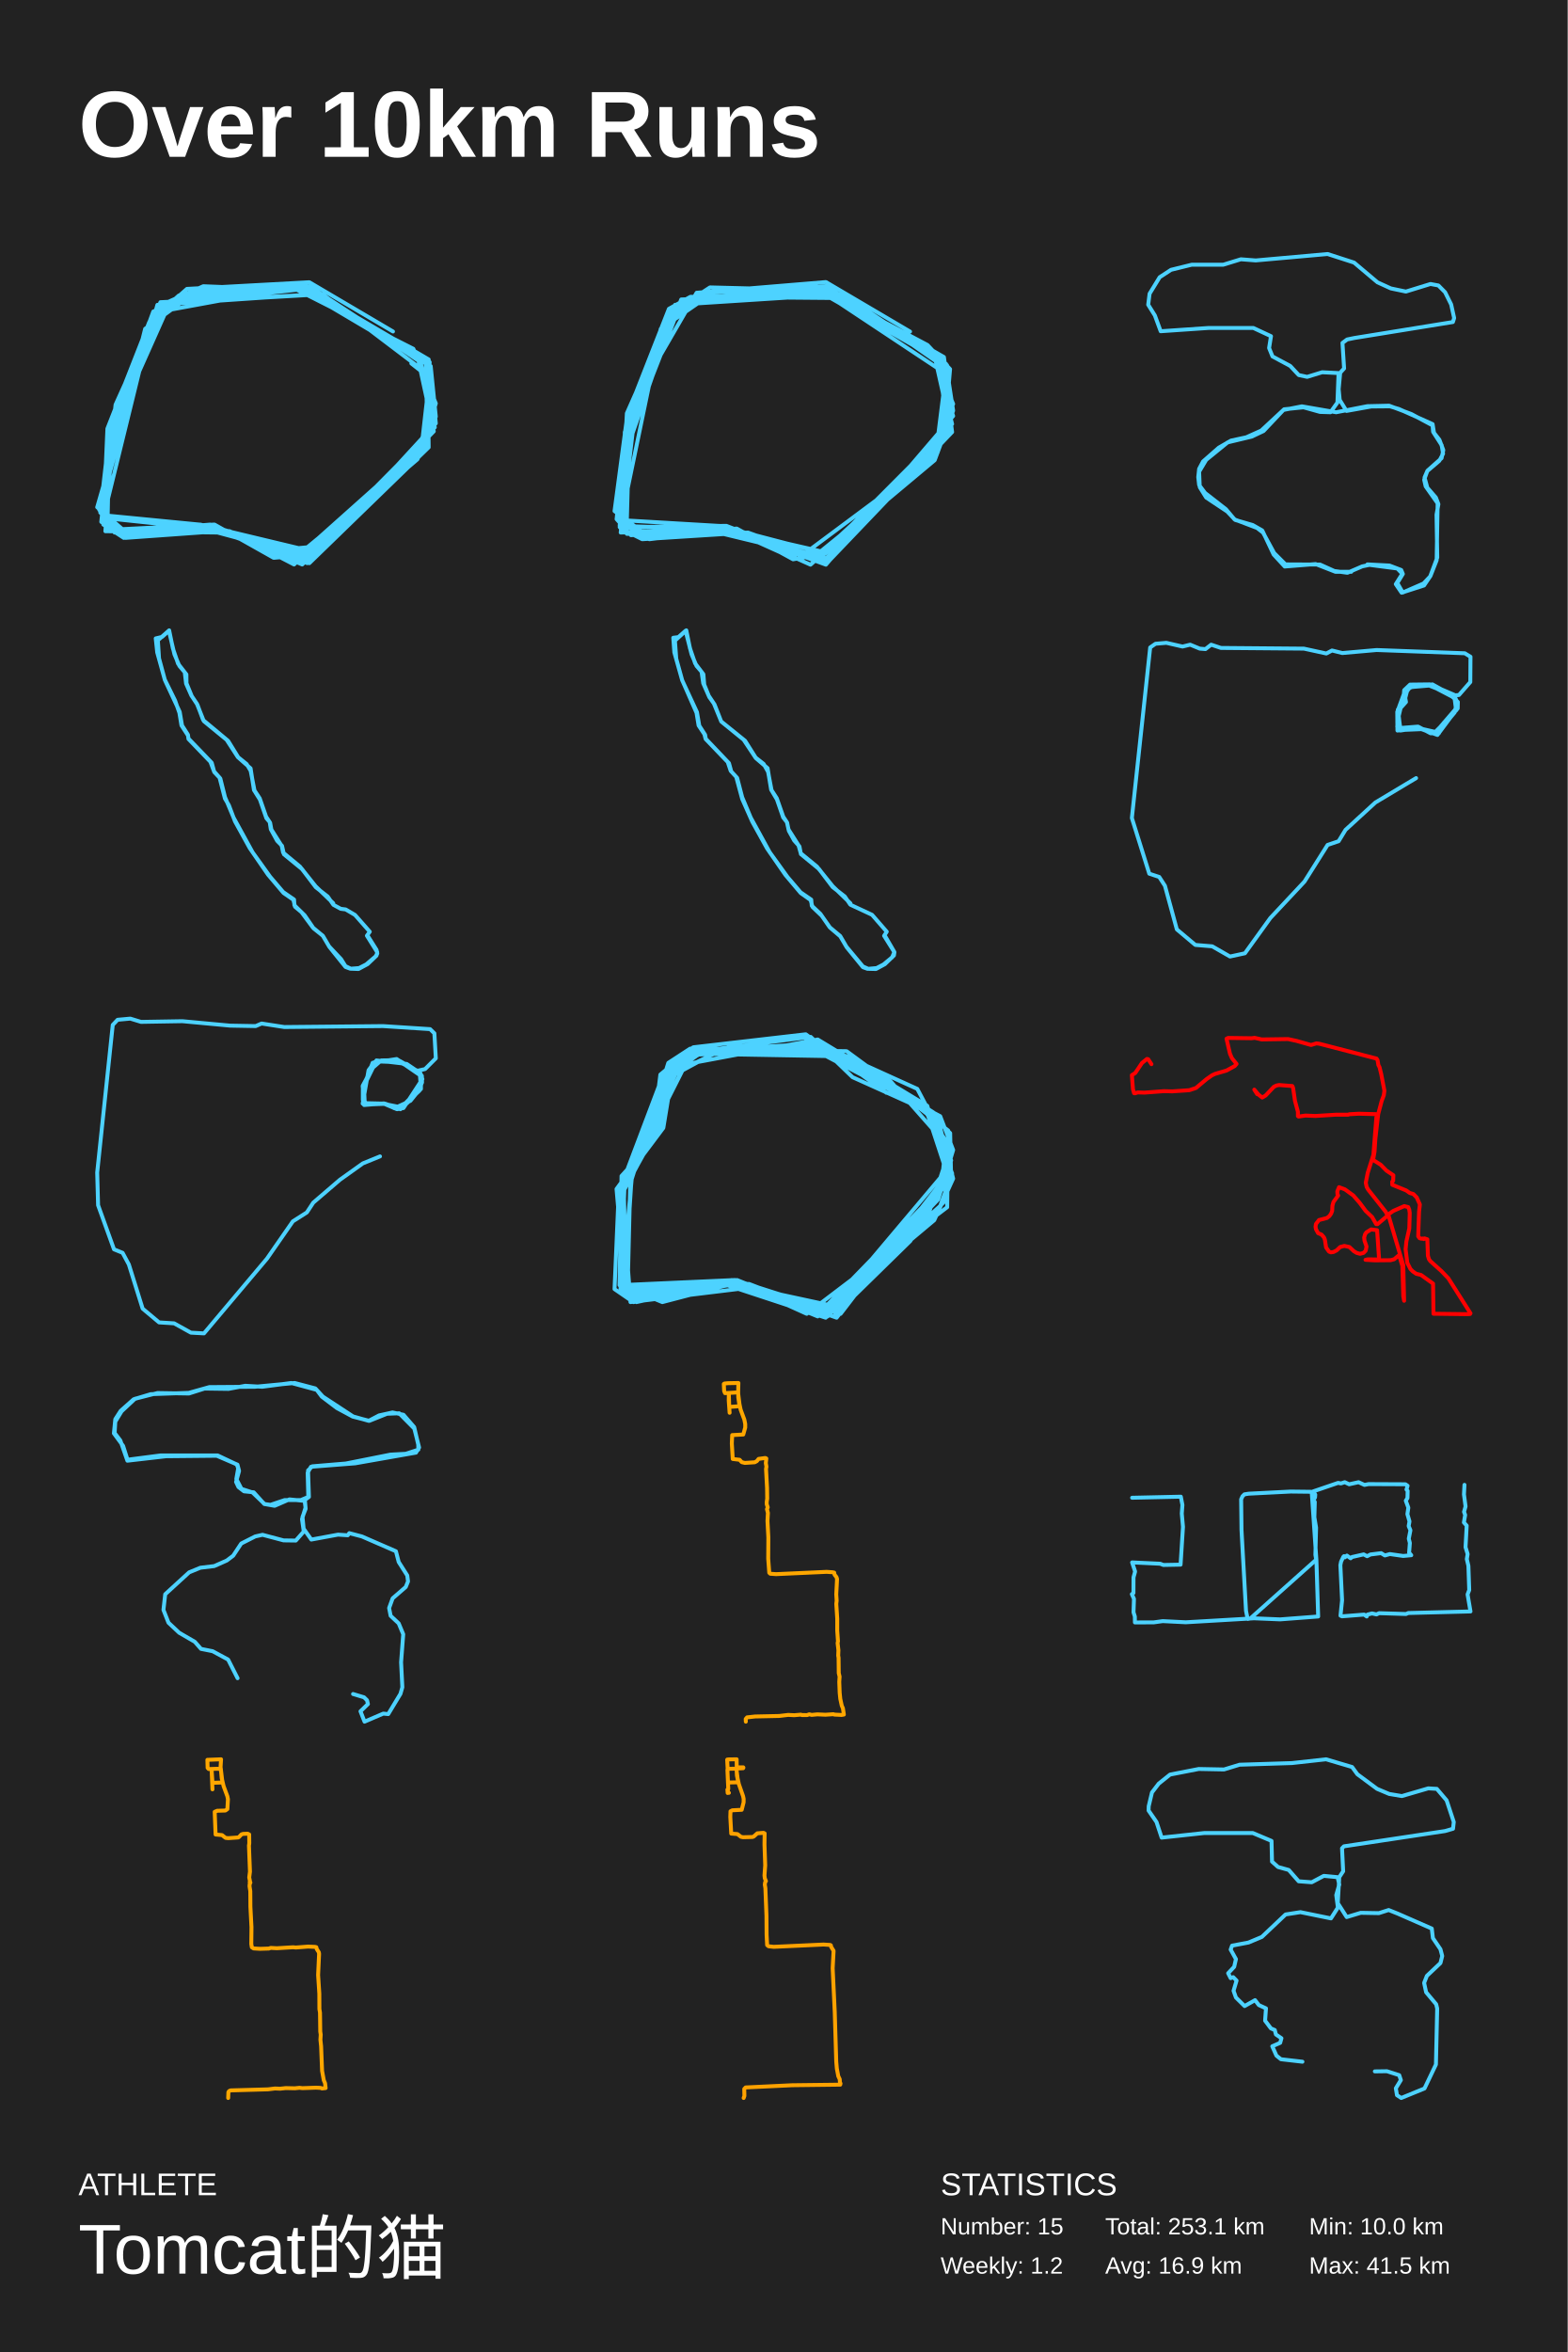
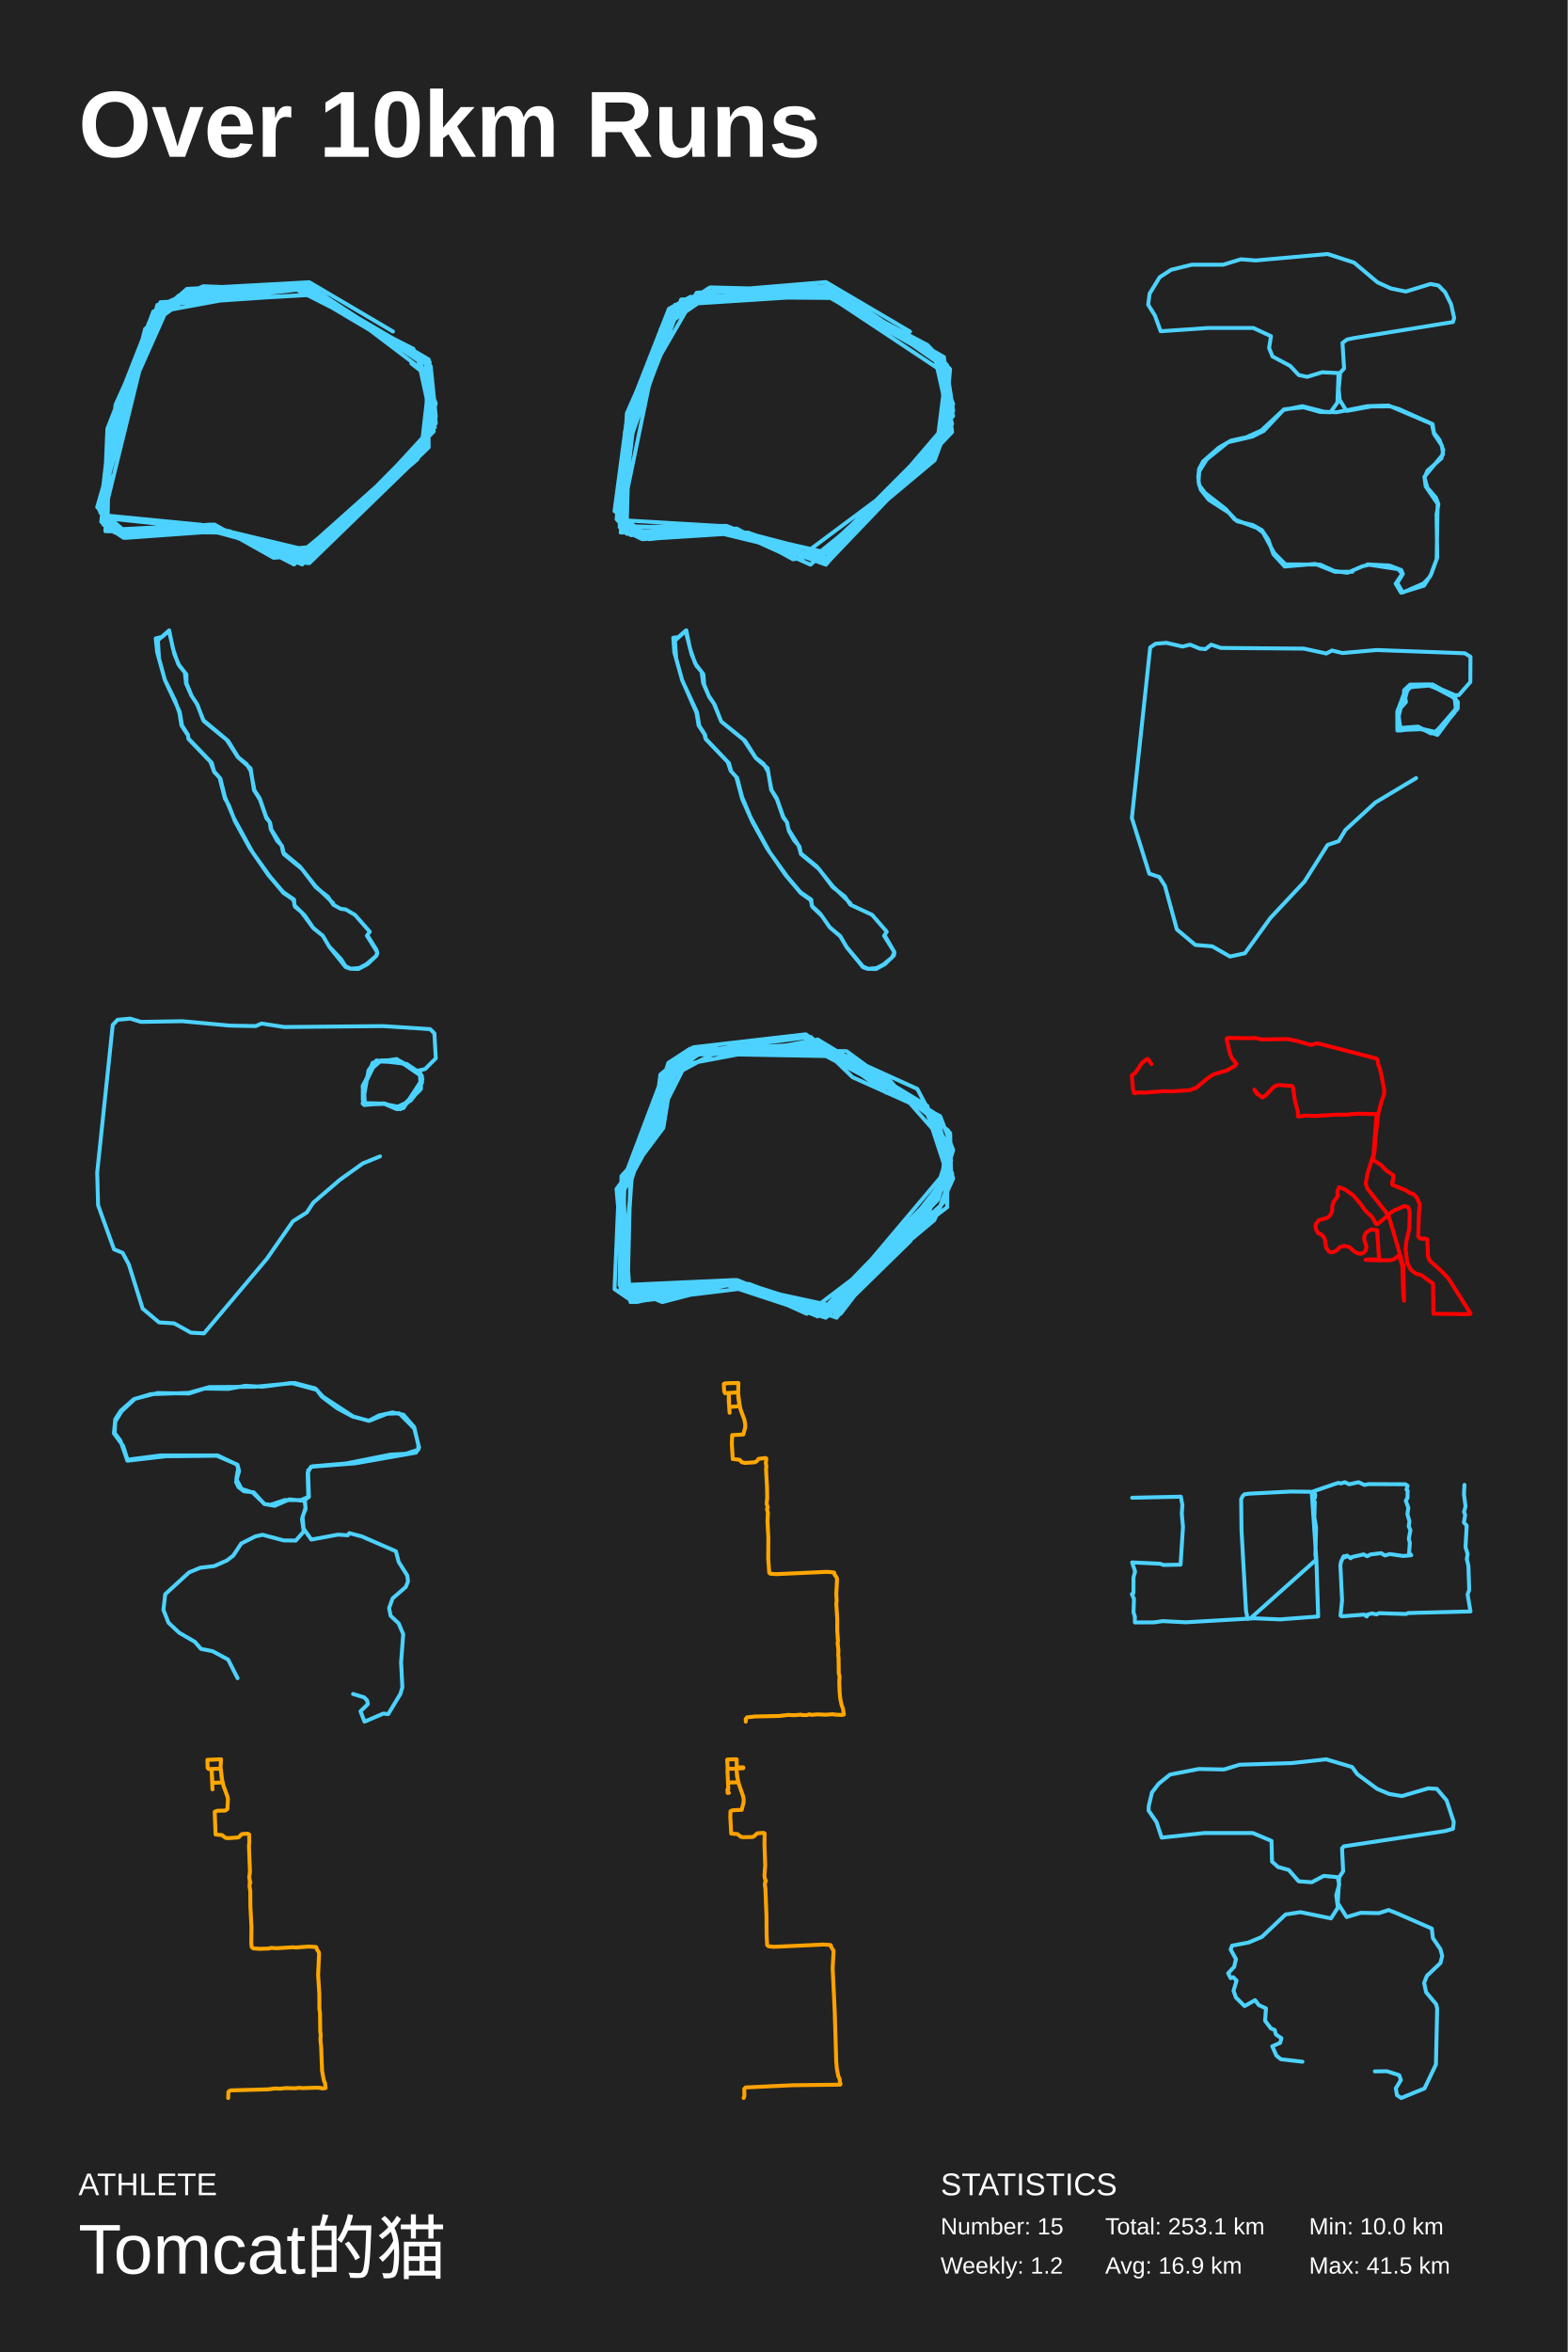
<svg xmlns="http://www.w3.org/2000/svg" baseProfile="full" height="300mm" version="1.1" viewBox="0,0,200,300" width="200mm">
  <defs />
  <rect fill="#222222" height="300" width="200" x="0" y="0" />
  <text fill="#FFFFFF" style="font-size:12px; font-family:Arial; font-weight:bold;" x="10" y="20">Over 10km Runs</text>
  <text fill="#FFFFFF" style="font-size:4px; font-family:Arial" x="10" y="280">ATHLETE</text>
  <text fill="#FFFFFF" style="font-size:9px; font-family:Arial" x="10" y="290">Tomcat的猫</text>
  <text fill="#FFFFFF" style="font-size:4px; font-family:Arial" x="120" y="280">STATISTICS</text>
  <text fill="#FFFFFF" style="font-size:3px; font-family:Arial" x="120" y="285">Number: 15</text>
  <text fill="#FFFFFF" style="font-size:3px; font-family:Arial" x="120" y="290">Weekly: 1.2</text>
  <text fill="#FFFFFF" style="font-size:3px; font-family:Arial" x="141" y="285">Total: 253.1 km</text>
  <text fill="#FFFFFF" style="font-size:3px; font-family:Arial" x="141" y="290">Avg: 16.9 km</text>
  <text fill="#FFFFFF" style="font-size:3px; font-family:Arial" x="167" y="285">Min: 10.0 km</text>
  <text fill="#FFFFFF" style="font-size:3px; font-family:Arial" x="167" y="290">Max: 41.5 km</text>
  <polyline fill="none" points="50.135,42.282 39.465,35.998 23.851,36.848 19.817,40.414 14.742,51.623 13.181,65.718 25.412,66.907 38.684,71.492 53.128,57.906 55.34,52.981 54.299,46.358 38.814,37.017 25.933,36.508 20.988,38.716 14.222,55.868 13.311,66.228 15.913,68.435 27.364,67.416 39.335,70.303 54.169,56.378 54.819,46.188 38.424,36.338 22.81,37.697 19.036,41.093 13.701,54.679 13.181,66.567 15.002,68.096 25.542,66.907 39.725,70.303 53.258,57.227 55.34,52.472 54.689,45.848 39.075,36.678 24.892,37.357 19.557,39.735 13.961,55.019 13.701,67.586 27.364,66.907 34.911,71.152 38.945,70.813 53.128,58.246 55.47,53.321 54.949,46.698 38.684,36.508 23.981,38.036 19.817,40.584 13.961,56.208 12.92,66.567 15.783,68.265 27.494,67.247 38.945,70.813 53.258,58.585 55.6,53.151 54.949,46.698 38.034,36.678 21.769,38.376 14.352,55.019 13.181,65.039 15.913,68.435 25.282,67.077 38.814,70.134 53.648,57.906 55.6,51.453 52.737,44.49 37.643,36.848 25.022,37.187 18.516,41.942 13.051,63.68 14.612,67.926 26.843,66.907 34,70.303 39.335,69.794 54.559,56.208 54.429,46.358 38.945,36.848 20.598,38.885 13.701,58.755 13.181,66.907 15.783,68.605 28.275,67.586 39.335,70.813 55.47,54.51 53.518,45.509 38.945,36.338 19.557,39.904 12.4,64.699 15.913,67.756 26.843,67.077 38.554,72.002 54.559,56.548 54.299,45.848 39.986,37.527 20.077,38.885 12.66,65.039 16.043,68.265 26.713,67.077 39.465,71.832 54.689,57.057 54.559,46.358 39.465,36.508 24.371,37.867 19.427,40.584 13.181,66.058 29.316,67.756 37.513,72.002 53.778,57.057 54.819,47.886 41.157,37.527 20.467,38.716 14.482,54.17 13.441,67.756 27.754,67.926 39.725,71.152 55.34,55.019 53.388,46.018 41.027,37.527 20.467,38.546 14.092,54 12.79,65.378 16.043,68.605 27.884,67.756 39.205,71.832 55.6,54 55.08,48.396 52.477,46.358" stroke="#4dd2ff" stroke-linecap="round" stroke-linejoin="round" stroke-width="0.5" />
  <polyline fill="none" points="116.102,42.296 105.367,35.975 88.873,37.342 80.364,52.035 79.971,66.387 91.622,67.071 105.105,71.513 119.375,57.503 121.338,51.864 120.029,46.055 104.189,37 90.575,36.658 86.647,39.221 79.971,56.307 79.055,66.387 82.065,68.608 93.193,67.583 100.393,70.829 105.629,70.317 120.422,56.136 121.207,47.08 118.327,44.005 103.796,36.316 90.836,37.171 85.731,39.734 79.971,52.719 79.185,67.241 91.753,67.071 104.844,70.488 119.375,56.99 121.338,52.206 120.422,45.543 104.975,36.658 90.313,37.342 85.207,40.075 79.709,55.111 79.447,67.754 82.851,68.779 93.978,67.412 101.178,71.342 105.236,70.658 119.375,58.015 120.815,46.568 104.058,36.487 89.265,38.196 85.469,40.93 80.102,54.427 79.055,67.071 93.847,67.583 103.927,71.513 119.244,58.699 121.6,52.377 120.684,46.397 106.676,37.512 88.48,37.854 85.338,40.075 80.495,53.231 79.055,65.533 81.673,68.608 92.015,67.412 104.713,70.317 118.196,59.382 121.6,51.523 118.72,44.518 106.153,37.512 91.229,37.171 84.291,41.955 79.055,67.241 92.669,67.071 102.356,70.829 119.113,58.357 121.469,52.89 120.16,46.226 104.451,36.829 86.385,38.879 79.447,58.87 79.185,67.412 81.935,68.779 95.418,67.925 104.451,71.171 121.469,54.086 119.244,45.372 107.462,37.512 86.124,38.879 79.971,53.402 78.4,65.191 82.065,67.925 93.062,67.412 103.404,72.025 119.636,57.674 121.076,47.935 105.367,37.512 86.909,38.196 79.709,56.307 78.662,66.216 80.495,68.266 92.931,67.412 105.629,71.684 121.469,55.111 120.291,46.055 105.367,36.487 89.658,38.025 85.338,40.417 79.709,56.819 79.316,66.558 81.149,67.754 93.193,67.583 105.367,72.025 121.6,53.06 119.375,45.884 106.676,37.512 88.349,38.025 85.469,39.734 81.149,51.523 79.185,67.925 90.836,67.754 105.629,71.342 121.338,54.769 119.375,46.055 107.855,38.025 88.087,37.854 85.338,39.392 79.971,53.06 79.971,68.096 94.109,68.096 105.891,71.342 120.945,55.282 119.767,46.055" stroke="#4dd2ff" stroke-linecap="round" stroke-linejoin="round" stroke-width="0.5" />
-   <polyline fill="none" points="174.452,71.988 177.266,72.135 178.762,72.702 178.971,73.206 178.264,74.361 178.955,75.579 181.609,74.424 182.461,73.521 183.362,71.106 183.266,65.646 183.507,64.302 183.185,63.462 182.092,62.202 181.738,60.9 182.108,60.039 183.909,58.443 184.134,57.414 183.636,56.091 182.944,55.209 182.767,54.096 178.457,52.164 177.315,51.828 174.934,51.849 171.782,52.416 170.914,51.009 170.785,49.644 170.978,47.544 171.476,46.997 171.267,43.742 171.862,43.301 172.779,43.112 185.356,41.075 185.517,40.571 185.131,38.827 184.359,37.273 183.507,36.412 182.494,36.223 179.357,37.189 177.443,36.79 175.739,36.013 172.747,33.492 169.369,32.4 160.202,33.219 158.304,33.072 156.052,33.765 152.031,33.765 149.394,34.416 147.946,35.362 146.66,37.462 146.483,38.869 147.335,40.235 148.075,42.251 154.203,41.831 159.896,41.831 162.148,42.881 161.907,44.393 162.341,45.464 164.609,46.682 165.686,47.838 166.764,48.069 168.678,47.481 170.769,47.586 170.624,51.345 169.739,52.584 168.404,52.542 166.298,51.954 163.821,52.206 160.91,54.915 158.996,55.776 157.05,56.196 155.489,57.099 153.479,58.863 152.98,59.808 152.868,60.858 152.98,61.866 153.736,62.874 156.406,64.953 157.5,66.255 160.379,67.347 161.135,67.935 162.55,70.539 163.998,71.988 168.404,72.009 170.222,72.828 171.895,73.059 173.792,72.24 174.709,72.051 178.264,72.513 178.907,73.185 178.071,74.508 178.811,75.6 181.673,74.676 182.494,73.458 183.282,71.463 183.41,64.197 181.882,62.034 181.689,61.194 182.092,60.081 183.619,58.779 184.102,57.876 183.925,56.784 182.831,55.083 182.767,54.264 180.065,52.815 177.218,51.744 174.436,51.807 170.463,52.584 166.088,51.828 163.74,52.29 161.199,54.978 159.687,55.692 156.615,56.427 153.881,58.653 152.98,60.165 153.061,62.139 153.881,63.462 156.567,65.247 157.58,66.318 159.816,66.969 161.038,67.662 162.486,70.728 163.901,72.261 167.842,71.946 170.367,72.933 172.393,72.933" stroke="#4dd2ff" stroke-linecap="round" stroke-linejoin="round" stroke-width="0.5" />
+   <polyline fill="none" points="174.452,71.988 177.266,72.135 178.762,72.702 178.971,73.206 178.264,74.361 178.955,75.579 181.609,74.424 182.461,73.521 183.362,71.106 183.266,65.646 183.507,64.302 183.185,63.462 182.092,62.202 181.738,60.9 182.108,60.039 183.909,58.443 184.134,57.414 183.636,56.091 182.944,55.209 182.767,54.096 178.457,52.164 177.315,51.828 174.934,51.849 171.782,52.416 170.914,51.009 170.785,49.644 170.978,47.544 171.476,46.997 171.267,43.742 171.862,43.301 172.779,43.112 185.356,41.075 185.517,40.571 185.131,38.827 184.359,37.273 183.507,36.412 182.494,36.223 179.357,37.189 177.443,36.79 175.739,36.013 172.747,33.492 169.369,32.4 160.202,33.219 158.304,33.072 156.052,33.765 152.031,33.765 149.394,34.416 147.946,35.362 146.66,37.462 146.483,38.869 147.335,40.235 148.075,42.251 154.203,41.831 159.896,41.831 162.148,42.881 161.907,44.393 162.341,45.464 164.609,46.682 165.686,47.838 166.764,48.069 168.678,47.481 170.769,47.586 170.624,51.345 169.739,52.584 168.404,52.542 166.298,51.954 163.821,52.206 160.91,54.915 158.996,55.776 157.05,56.196 155.489,57.099 153.479,58.863 152.98,59.808 152.868,60.858 152.98,61.866 153.736,62.874 156.406,64.953 157.5,66.255 160.379,67.347 161.135,67.935 162.55,70.539 163.998,71.988 168.404,72.009 170.222,72.828 171.895,73.059 173.792,72.24 174.661,72.03 178.376,72.597 178.907,73.185 178.055,74.445 178.746,75.6 181.673,74.697 182.606,73.206 183.282,71.337 183.41,64.26 181.882,62.034 181.722,60.816 184.102,57.939 183.957,56.847 182.944,55.335 182.671,54.075 177.154,51.723 174.436,51.807 170.511,52.584 168.951,52.521 166.153,51.807 163.74,52.29 161.231,54.957 159.752,55.692 156.664,56.406 153.929,58.611 152.996,60.123 152.9,61.446 153.189,62.454 154.219,63.756 156.808,65.415 157.822,66.486 159.816,66.969 160.99,67.62 161.794,68.817 162.454,70.686 163.901,72.261 167.793,71.925 170.318,72.933 172.522,72.933" stroke="#4dd2ff" stroke-linecap="round" stroke-linejoin="round" stroke-width="0.5" />
  <polyline fill="none" points="42.514,115.206 40.272,113.052 38.262,110.528 36.115,108.745 35.947,107.908 34.621,105.809 34.463,104.945 33.947,104.163 33.137,101.831 32.464,100.816 31.979,98.319 31.464,97.455 30.39,96.59 29.096,94.491 25.918,91.843 25.191,89.895 24.455,88.77 23.792,87.151 23.781,86.026 22.718,84.654 22.055,82.705 21.582,80.4 20.14,81.676 20.287,83.968 21.024,86.684 22.339,89.36 22.887,90.924 23.15,92.529 23.981,93.805 24.044,94.258 26.844,97.167 27.338,98.484 28.012,99.197 28.696,101.858 29.201,102.709 29.98,104.767 31.864,108.183 34.2,111.571 36.178,113.903 37.431,114.767 37.641,115.658 38.462,116.344 39.914,118.306 41.198,119.376 42.019,120.775 44.082,123.339 44.682,123.559 45.734,123.6 46.902,122.969 48.039,121.886 48.123,121.447 46.808,119.348 47.176,118.841 45.292,116.701 44.103,116.001 43.472,115.919 42.535,115.411 41.809,114.355 40.283,113.162 38.536,110.857 36.221,108.964 35.979,107.881 35.358,107.25 34.547,105.768 34.41,104.863 33.979,104.355 33.158,101.982 32.4,100.775 31.969,98.003 30.348,96.577 28.917,94.368 26.002,91.98 25.118,89.758 24.413,88.715 23.739,87.192 23.571,85.751 22.887,84.942 22.255,83.46 21.55,80.455 20.677,81.237 19.866,81.429 20.056,83.213 21.034,86.739 22.929,90.801 23.223,92.529 23.981,93.723 24.044,94.203 27.012,97.29 27.317,98.401 28.107,99.293 28.706,101.68 29.801,104.287 32.221,108.704 34.463,111.831 36.126,113.779 37.515,114.739 37.557,115.466 38.862,116.742 40.009,118.415 41.177,119.348 41.988,120.72 43.514,122.338 44.071,123.23 44.755,123.559 45.808,123.477 46.723,123.01 47.913,121.995 48.134,121.625 48.039,121.159 46.892,119.334" stroke="#4dd2ff" stroke-linecap="round" stroke-linejoin="round" stroke-width="0.5" />
  <polyline fill="none" points="108.496,115.217 106.232,113.035 104.211,110.524 102.158,108.836 101.874,107.821 100.59,105.79 100.421,104.925 99.926,104.171 99.095,101.81 98.431,100.781 97.989,98.448 97.421,97.433 96.41,96.637 95.052,94.482 92.01,92.025 91.157,89.857 90.42,88.745 89.841,87.318 89.736,86 88.683,84.614 88.02,82.679 87.557,80.4 86.104,81.718 86.272,84.01 87.03,86.755 88.862,90.927 89.125,92.533 89.862,93.645 90.02,94.262 92.841,97.199 93.22,98.325 93.926,99.093 94.684,101.906 95.979,104.816 97.863,108.219 100.211,111.608 102.158,113.913 103.421,114.805 103.653,115.683 104.832,116.808 105.895,118.318 107.201,119.429 108.022,120.829 110.096,123.367 110.664,123.573 111.748,123.6 112.885,122.983 114.043,121.871 114.107,121.46 112.791,119.36 113.128,118.839 111.254,116.685 108.485,115.395 107.769,114.339 106.232,113.145 104.485,110.84 102.179,108.946 101.99,107.958 101.326,107.217 100.642,105.982 100.39,104.871 99.916,104.267 99.116,101.961 98.379,100.726 97.926,97.982 96.421,96.692 94.873,94.358 92.02,92.039 91.073,89.733 90.494,88.924 89.715,87.153 89.504,85.684 88.862,84.943 88.23,83.461 87.462,80.455 86.546,81.265 85.893,81.347 86.03,83.214 87.03,86.769 88.915,90.831 89.21,92.561 89.957,93.727 90.041,94.235 92.999,97.337 93.294,98.407 94.042,99.217 94.684,101.687 95.779,104.294 98.2,108.713 100.463,111.855 102.137,113.817 103.495,114.75 103.558,115.519 104.664,116.561 105.843,118.263 107.19,119.388 107.99,120.76 110.085,123.271 110.769,123.573 111.833,123.477 112.706,123.024 113.822,122.105 114.096,121.419 112.928,119.415" stroke="#4dd2ff" stroke-linecap="round" stroke-linejoin="round" stroke-width="0.5" />
  <polyline fill="none" points="180.661,99.249 175.468,102.356 171.658,105.848 170.774,107.298 169.368,107.772 166.42,112.448 162.066,117.094 158.823,121.592 156.918,122.006 154.65,120.704 152.496,120.527 150.137,118.544 148.618,112.981 147.892,111.856 146.622,111.442 144.4,104.339 146.736,82.586 147.416,82.112 148.799,81.994 150.863,82.467 151.838,82.23 153.063,82.734 153.788,82.793 154.514,82.23 155.761,82.645 166.351,82.734 169.209,83.355 169.934,82.97 171.25,83.296 175.626,82.911 186.874,83.325 187.6,83.769 187.577,86.996 186.126,88.653 185.31,88.712 182.792,87.321 179.98,87.44 179.277,87.913 179.141,89.275 178.325,90.577 178.643,92.856 180.91,92.678 182.52,93.537 183.382,93.507 185.582,90.873 185.899,89.541 185.536,88.742 182.384,87.44 179.912,87.647 179.164,88.15 178.983,89.482 178.348,90.488 178.665,93.181 180.978,92.826 183.291,93.537 185.877,90.222 185.627,88.919 185.083,88.535 182.248,87.41 180.162,87.558 179.187,88.209 178.257,92.116 178.529,92.945 181.069,92.856 183.45,93.625 184.176,92.205 185.967,90.37 185.99,89.541 185.378,88.919 182.43,87.38 179.89,87.469 179.346,87.854 178.461,90.251 178.438,93.122 180.57,92.737 183.563,93.537 184.471,91.879 185.809,90.577 185.809,89.334 184.924,88.564 182.634,87.44 179.98,87.469 179.209,88.623 179.368,89.541 178.257,90.784 178.28,93.181 181.182,92.915 183.042,93.537 185.74,90.399 185.514,88.623 182.407,87.292 179.89,87.321 179.141,88.032 179.028,89.482 178.325,90.518 178.574,92.974 180.91,92.856 183.11,93.359 185.514,90.962 185.854,89.778 185.604,88.949 182.747,87.292 179.618,87.706 179.141,89.571 178.484,90.281 178.257,92.678 178.529,93.122 181.341,93.004 183.382,93.744 185.831,90.458 185.899,89.541" stroke="#4dd2ff" stroke-linecap="round" stroke-linejoin="round" stroke-width="0.5" />
  <polyline fill="none" points="48.48,147.499 46.289,148.393 43.368,150.478 39.968,153.396 39.146,154.647 37.366,155.779 34.057,160.544 26.024,170.074 24.358,169.984 22.213,168.793 20.296,168.674 18.197,166.917 16.439,161.288 15.641,159.799 14.545,159.353 12.514,153.724 12.4,149.554 14.385,130.731 15.002,130.075 16.622,129.926 17.991,130.343 23.263,130.254 29.356,130.82 32.619,130.879 33.372,130.552 36.271,130.999 48.868,130.879 54.87,131.267 55.417,131.803 55.6,134.99 54.231,136.36 53.181,136.598 50.557,135.139 47.841,135.466 46.38,138.624 46.54,140.708 49.119,140.768 51.036,141.453 53.683,138.862 53.774,137.164 50.602,135.079 47.544,135.556 46.426,138.475 46.54,140.857 49.073,140.798 50.42,141.304 52.359,140.411 53.706,138.743 53.66,137.194 50.762,135.198 47.795,135.466 47.019,136.509 46.266,140.768 49.028,140.798 50.648,141.483 51.469,141.334 53.888,137.641 53.637,136.896 51.88,135.705 48.023,135.258 46.266,138.504 46.449,140.947 48.982,140.738 51.081,141.483 53.706,138.892 53.546,136.777 50.99,135.317 48.434,135.317 47.362,136.032 46.289,139.011 46.289,140.292 46.768,140.887 48.959,140.798 51.196,141.245 53.546,138.862 53.82,138.087 53.569,136.956 51.127,135.496 47.978,135.377 46.38,138.624 46.54,140.917 49.096,140.768 51.15,141.423 52.702,139.994 53.843,138.087 53.82,137.224 53.295,136.598 50.442,135.228 48.64,135.258 47.362,136.36 46.449,138.207 46.312,140.232 46.814,140.857 49.165,140.798 50.328,141.364 51.196,141.274 53.5,139.13 53.729,137.67" stroke="#4dd2ff" stroke-linecap="round" stroke-linejoin="round" stroke-width="0.5" />
  <polyline fill="none" points="113.087,139.387 102.795,131.924 88.438,133.583 84.245,137.065 83.228,145.191 79.544,151.824 79.544,164.096 93.647,163.598 107.242,167.412 120.075,151.493 120.711,145.523 117.026,140.382 104.574,133.085 87.802,134.08 84.245,137.894 83.991,143.533 79.544,151.161 79.416,164.593 81.322,165.92 93.012,163.598 105.591,167.91 119.44,152.653 121.346,148.01 119.44,142.704 105.591,133.914 88.565,133.914 84.626,137.065 83.609,144.362 79.162,152.653 79.289,164.759 81.449,165.422 91.741,163.432 107.115,166.749 120.711,150.332 119.44,142.206 108.767,137.397 103.431,132.256 89.2,134.08 84.626,136.899 83.355,145.523 79.289,150 79.035,163.93 93.774,163.267 105.082,166.915 120.711,150.829 120.329,145.523 113.595,137.894 102.414,132.256 87.929,134.578 79.162,152.653 80.052,164.759 93.52,163.432 106.734,168.076 120.965,149.668 118.296,141.045 104.32,132.588 86.659,135.904 79.416,151.658 80.052,164.261 84.499,166.086 92.758,163.93 105.336,168.076 119.694,152.985 121.6,146.684 119.948,142.372 104.828,134.412 93.52,133.251 84.88,137.397 84.245,144.03 78.654,151.658 79.798,164.759 91.233,163.432 105.336,167.578 120.711,149.337 118.042,141.211 104.828,133.583 89.708,134.08 84.753,137.563 84.499,143.035 78.908,152.653 78.4,164.427 80.814,166.086 94.791,163.598 107.242,167.578 121.219,149.337 119.059,141.874 107.751,134.744 89.073,134.412 85.769,136.899 84.626,143.864 79.162,151.161 79.162,162.272 81.704,165.754 92.885,163.764 105.591,167.246 121.346,150.498 121.219,144.528 116.772,140.216 103.812,133.914 90.216,133.914 85.769,136.402 80.687,149.337 79.289,164.593 95.553,163.764 106.353,167.91 120.584,153.151 120.965,146.352 117.026,138.889 105.336,133.583 88.056,134.578 80.433,149.668 80.052,165.256 93.393,163.267 102.922,167.578 120.838,153.98 120.965,144.196 109.275,135.075 102.795,133.251 90.979,134.412 84.245,138.06 79.544,150.498 79.925,164.593 94.282,163.598 106.988,167.246 116.136,158.292 120.965,149.834 119.313,142.538 105.845,133.749 89.708,133.749 85.642,137.065 79.289,150.829 80.433,166.086 95.426,164.261 104.32,167.91 119.948,153.814 121.473,149.668 118.169,141.543 108.005,134.08 88.056,133.749 85.261,135.573 80.56,150.498 79.671,164.261 92.885,163.432 105.336,167.246 119.186,155.638 121.6,150.332 119.694,142.869 107.369,134.412 87.421,134.246 79.671,151.327 79.162,164.427 81.195,166.086 94.028,163.267 104.701,167.578 118.042,156.136 120.584,148.342" stroke="#4dd2ff" stroke-linecap="round" stroke-linejoin="round" stroke-width="0.5" />
  <polyline fill="none" points="146.896,135.736 146.483,135.104 146.323,135.073 145.69,135.584 144.829,136.864 144.4,137.136 144.54,138.927 144.68,139.433 144.765,139.46 145.157,139.339 145.998,139.366 148.482,139.178 149.544,139.204 151.727,139.057 152.576,138.775 153.934,137.637 154.627,137.156 155.016,136.974 156.47,136.551 157.523,135.976 157.756,135.705 157.163,134.973 156.911,134.388 156.474,132.487 156.682,132.388 159.687,132.43 160.059,132.377 160.961,132.581 164.326,132.534 165.399,132.764 167.254,133.291 167.951,133.083 168.319,133.13 175.622,135.026 175.75,135.245 175.847,135.84 175.999,136.133 176.219,137.042 176.616,139.125 176.54,139.7 176.271,140.426 175.823,142.112 175.462,145.308 175.358,146.9 175.174,147.95 176.147,148.566 176.892,149.323 177.761,149.903 177.737,150.597 177.609,150.733 177.621,151.119 179.4,151.845 179.857,152.168 180.309,152.299 180.738,152.732 181.142,153.63 181.038,154.559 180.93,157.686 181.098,157.931 181.339,158.004 181.523,157.973 181.627,158.046 181.735,157.957 182.096,158.077 182.168,160.175 182.304,160.614 182.476,160.854 183.891,162.127 184.776,163.051 187.6,167.513 187.548,167.602 187.135,167.623 182.877,167.57 182.825,163.724 181.287,162.623 180.666,162.467 180.229,162.159 179.937,161.861 179.536,161.063 179.324,159.346 179.42,158.354 179.792,156.699 179.849,154.737 179.792,154.303 179.66,153.969 179.151,153.839 177.749,154.455 177.104,154.904 179.027,161.397 179.131,165.916 179.027,165.337 178.907,161.465 178.491,160.092 177.87,160.614 177.417,160.739 175.37,160.76 174.208,160.692 174.517,160.63 175.875,160.65 175.939,160.593 175.686,156.913 174.929,156.814 174.32,157.185 174.148,157.435 174.036,157.842 174.076,158.239 174.336,158.996 174.228,159.528 173.944,159.815 173.507,159.925 173.078,159.81 172.706,159.58 172.145,159.053 171.5,158.918 170.967,159.059 170.523,159.487 170.13,159.69 169.79,159.742 169.545,159.638 169.177,159.111 169.024,158.124 168.908,157.832 168.604,157.477 168.159,157.289 167.887,156.793 167.831,156.48 167.883,156.12 168.271,155.619 169.281,155.358 169.601,155.112 169.818,154.804 169.954,154.444 169.986,153.787 170.118,153.312 170.719,152.487 170.631,152.346 170.611,151.959 170.831,151.427 171.576,151.704 172.65,152.481 173.467,153.426 174.224,154.45 175.053,155.238 175.57,156.141 175.738,156.141 177.024,155.06 176.78,154.564 174.541,151.73 174.356,151.401 174.24,150.863 174.485,149.605 175.214,147.297 175.594,142.494 175.662,142.3 175.594,142.112 173.359,142.055 172.129,142.123 172.009,142.18 170.427,142.18 167.823,142.342 166.545,142.29 165.664,142.42 165.583,142.358 165.583,141.804 165.211,140.426 164.966,138.749 164.866,138.525 163.176,138.394 162.823,138.467 162.507,138.629 161.465,139.731 161.029,139.992 160.556,139.621 160.019,138.984 160.384,139.559" stroke="red" stroke-linecap="round" stroke-linejoin="round" stroke-width="0.5" />
  <polyline fill="none" points="45.041,216.072 46.441,216.492 46.827,216.87 46.939,217.353 45.99,218.277 46.505,219.6 48.901,218.571 49.529,218.634 51.089,216.051 51.33,215.211 51.169,212.019 51.443,208.449 50.864,207.063 49.834,206.097 49.641,205.11 50.092,203.871 51.764,202.422 52.054,201.708 51.957,200.952 50.864,199.23 50.51,197.865 46.167,195.975 44.559,195.555 44.366,195.828 43.127,195.744 39.718,196.374 38.737,194.988 38.592,193.476 38.994,192.447 38.897,191.313 39.412,190.934 39.3,187.553 39.846,187.028 44.125,186.671 49.818,185.537 51.764,185.432 53.373,184.907 53.357,184.256 52.842,182.029 51.475,180.454 50.075,180.16 48.355,180.538 47.036,181.231 45.041,180.664 41.197,178.143 40.232,177.093 37.595,176.4 32.528,176.883 26.706,176.925 24.085,177.66 19.227,177.828 17.056,178.479 15.399,179.95 14.708,181.021 14.531,182.827 15.705,184.424 16.268,186.188 20.482,185.642 27.768,185.642 30.212,186.797 30.389,187.28 30.148,188.645 30.807,189.905 32.223,190.367 33.751,191.838 34.507,191.943 36.324,191.334 38.383,191.334 39.332,190.934 39.251,187.847 39.669,187.091 45.315,186.65 53.067,185.285 53.469,184.634 52.858,182.218 50.928,180.265 49.368,180.328 47.116,181.231 44.993,180.685 42.967,179.593 41.053,178.143 40.409,177.282 37.16,176.4 33.461,176.883 31.29,176.757 29.151,177.156 26.095,177.114 24.101,177.744 20.096,177.681 17.217,178.416 15.512,180.013 14.708,181.336 14.627,182.785 15.351,183.73 16.252,186.314 21.173,185.747 27.655,185.684 30.293,186.818 30.502,187.616 30.116,189.023 30.421,189.674 31.129,190.22 32.368,190.346 33.719,191.838 35.037,192.069 36.919,191.249 38.865,191.439 38.978,192.3 38.528,193.77 38.753,195.345 37.739,196.5 36.179,196.479 33.493,195.765 32.561,195.975 30.775,196.878 29.746,198.432 28.942,199.041 27.333,199.755 25.564,199.965 24.133,200.553 21.077,203.346 20.852,205.341 21.495,206.979 22.862,208.26 24.857,209.415 25.645,210.318 27.124,210.612 29.103,211.683 30.309,214.056" stroke="#4dd2ff" stroke-linecap="round" stroke-linejoin="round" stroke-width="0.5" />
  <polyline fill="none" points="95.149,219.6 95.135,219.254 95.31,219.053 96.331,218.939 99.409,218.874 100.551,218.738 101.329,218.777 102.179,218.703 102.283,218.755 102.968,218.76 103.246,218.659 103.545,218.738 104.277,218.668 105.298,218.716 106.342,218.646 106.432,218.698 107.362,218.742 107.658,218.694 107.537,217.898 107.386,217.552 107.201,216.69 107.124,215.919 107.07,214.523 107.114,213.862 107.006,213.402 106.983,211.446 106.936,211.174 106.963,210.483 106.859,209.581 106.906,209.344 106.812,207.996 106.812,206.464 106.691,204.576 106.738,204.178 106.688,203.359 106.788,201.415 106.721,201.17 106.469,200.85 106.422,200.587 106.214,200.543 105.462,200.491 99.01,200.784 98.268,200.732 98.14,200.609 98.006,198.818 98.023,196.103 97.912,193.996 97.966,192.975 97.848,192.498 97.945,192.266 97.821,191.871 97.814,191.604 97.878,191.144 97.858,189.777 97.727,187.381 97.778,187.07 97.7,186.623 97.767,186.032 97.633,185.966 96.78,186.084 96.552,186.369 96.284,186.514 95.021,186.597 94.625,186.496 94.357,186.198 93.48,186.093 93.363,184.113 93.41,183.048 94.823,182.973 95.072,182.084 95.072,181.637 94.958,181.067 94.488,179.801 94.34,179.095 94.169,177.706 94.202,176.4 92.886,176.426 92.43,176.466 92.342,176.527 92.383,177.421 92.493,177.697 94.088,177.605 94.179,177.693 94.189,178.236 94.353,179.363 93.158,179.446 93.054,179.428 93.027,179.297 92.98,177.741 92.97,178.648 93.081,180.2" stroke="#ffa700" stroke-linecap="round" stroke-linejoin="round" stroke-width="0.5" />
  <polyline fill="none" points="144.432,191.039 150.645,190.902 150.848,191.957 150.767,193.054 150.92,194.752 150.613,199.572 148.413,199.614 148.016,199.456 144.432,199.287 144.813,200.448 144.61,201.196 144.602,203.19 144.4,203.337 144.667,203.939 144.61,205.647 144.78,206.195 144.788,206.944 147.199,206.934 148.34,206.775 151.276,206.923 159.989,206.417 163.314,206.554 168.168,206.185 167.942,198.981 167.343,190.279 164.673,190.248 159.293,190.522 158.76,190.606 158.517,190.849 158.339,191.239 158.387,195.163 158.962,205.468 159.172,206.501 159.512,206.438 167.917,198.939 167.812,198.317 167.901,194.847 167.683,193.528 167.739,191.566 167.561,191.292 167.764,191.018 167.796,190.638 167.537,190.227 170.716,189.14 171.064,189.214 171.558,189.056 172.124,189.32 173.321,189.056 174.074,189.404 174.6,189.298 179.3,189.32 179.575,189.509 179.437,189.995 179.583,190.163 179.559,191.081 179.348,191.419 179.672,192.305 179.551,193.127 179.818,194.056 179.712,194.657 179.939,195.184 179.729,196.26 179.866,196.809 179.769,198.043 180.044,198.37 179.017,198.465 177.31,198.222 176.679,198.401 176.201,198.106 174.842,198.275 174.413,198.496 173.969,198.264 172.48,198.602 172.31,198.76 171.833,198.412 171.574,198.644 171.469,198.486 171.38,198.57 171.089,199.192 171,199.635 171.218,204.118 171.016,206.079 171.202,206.164 174.033,205.942 174.365,206.185 174.462,205.942 175.036,205.795 175.611,205.921 175.942,205.763 179.373,205.868 179.664,205.742 187.6,205.542 187.228,203.369 187.438,202.81 187.333,199.72 187.131,198.865 187.236,198.222 186.969,197.347 187.115,194.594 186.759,194.193 186.92,193.233 186.775,192.843 186.969,192.147 186.767,190.617 186.831,189.393" stroke="#4dd2ff" stroke-linecap="round" stroke-linejoin="round" stroke-width="0.5" />
  <polyline fill="none" points="29.11,267.6 29.137,266.849 29.243,266.71 29.426,266.632 34.193,266.498 35.075,266.389 35.744,266.415 36.45,266.337 37.605,266.363 38.214,266.302 38.564,266.346 40.318,266.285 40.911,266.316 41.07,266.385 41.543,266.333 41.47,265.721 41.307,265.33 41.09,264.15 40.964,260.99 40.877,260.174 40.917,259.523 40.857,259.124 40.824,256.719 40.748,256.255 40.738,254.297 40.584,251.918 40.708,249.221 40.678,249.021 40.418,248.613 40.351,248.366 40.188,248.327 39.313,248.288 37.728,248.409 37.395,248.374 35.318,248.5 34.533,248.457 34.306,248.539 33.164,248.574 32.352,248.526 32.126,248.379 32.059,247.958 32.083,245.821 31.946,243.215 31.933,241.222 31.836,240.601 31.856,240.305 31.946,240.127 31.853,240.075 31.896,239.967 31.796,239.472 31.89,238.729 31.76,235.414 31.803,235.106 31.79,233.985 31.59,233.89 31.011,233.916 30.801,233.981 30.485,234.32 30.375,234.372 29.12,234.459 28.777,234.424 28.328,234.068 27.505,233.994 27.389,231.1 27.708,230.966 28.757,230.935 29.007,230.753 29.08,229.493 29.007,229.123 28.524,227.816 28.338,227.02 28.141,225.386 28.201,224.4 26.457,224.47 26.487,225.495 26.63,225.643 27.755,225.608 28.178,225.656 28.284,226.812 28.394,227.272 28.281,227.359 27.109,227.403 26.996,225.765 27.106,228.233" stroke="#ffa700" stroke-linecap="round" stroke-linejoin="round" stroke-width="0.5" />
  <polyline fill="none" points="94.872,267.6 94.967,267.334 94.947,266.449 95.125,266.256 101.057,265.973 107.197,265.9 107.23,265.749 107.157,265.629 107.131,265.213 106.943,264.813 106.762,263.851 106.686,262.967 106.495,256.653 106.229,251.052 106.347,248.831 106.031,248.315 106.001,248.13 105.912,248.079 105.059,248.027 98.706,248.32 98.037,248.246 97.869,248.1 97.8,246.786 97.783,244.358 97.645,240.843 97.572,240.383 97.615,240.078 97.714,239.94 97.569,239.571 97.53,239.218 97.622,237.933 97.53,235.255 97.549,233.85 97.411,233.777 96.617,233.841 96.156,234.25 96.001,234.31 94.793,234.34 94.526,234.288 94.084,233.94 93.287,233.876 93.169,231.752 93.192,231.03 93.426,230.905 94.625,230.841 94.868,229.886 94.872,229.448 94.799,229.099 94.262,227.565 94.104,226.851 93.979,225.875 93.982,225.66 94.042,225.578 94.806,225.539 94.842,225.466 94.819,225.423 93.989,225.432 93.979,224.4 92.981,224.413 92.78,224.434 92.77,224.477 92.833,225.617 93.903,225.595 93.966,225.647 94.015,226.468 94.177,227.272 94.091,227.337 92.872,227.363 92.8,225.746 92.912,228.188 92.839,228.291 92.885,228.601 92.994,228.678 92.823,228.584 92.8,228.265 92.833,228.7" stroke="#ffa200" stroke-linecap="round" stroke-linejoin="round" stroke-width="0.5" />
  <polyline fill="none" points="175.398,264.208 176.937,264.187 178.509,264.69 178.717,265.318 178.076,266.365 178.22,267.244 178.765,267.6 181.732,266.386 183.191,263.329 183.352,256.189 183.223,255.644 181.941,254.116 181.684,252.922 182.037,252.022 183.769,250.389 183.993,249.488 183.769,248.63 182.806,247.206 182.662,245.991 178.316,244.086 177.162,243.625 175.911,244.023 173.601,243.981 171.805,244.525 170.667,242.745 170.859,239.437 171.356,238.683 171.212,235.751 171.452,235.5 184.362,233.552 185.372,233.259 185.469,232.4 184.554,229.636 183.304,228.17 182.213,228.107 178.845,229.091 177.226,228.819 175.686,228.17 173.168,226.306 172.495,225.384 169.175,224.4 164.813,224.882 158.142,225.091 156.153,225.698 152.93,225.636 149.274,226.348 147.83,227.5 146.964,228.631 146.547,230.39 146.531,230.934 147.542,232.4 148.199,234.39 153.636,233.803 159.826,233.803 162.215,234.809 162.279,237.447 163.049,238.138 164.412,238.515 165.679,239.96 167.347,240.086 168.887,239.269 170.651,239.437 170.859,240.379 170.474,241.719 170.683,243.311 169.801,244.693 165.904,243.897 164.011,244.19 160.981,247.059 159.281,247.771 157.18,248.169 157.003,248.672 157.677,249.886 157.452,250.87 156.683,251.687 157.003,252.315 157.324,252.189 157.757,252.629 157.372,253.927 157.677,254.786 158.783,255.875 160.115,255.121 160.596,255.749 161.51,256.168 161.397,257.738 162.135,258.722 162.632,258.932 162.777,259.497 163.482,259.979 163.322,260.565 162.312,261.005 162.841,262.198 163.418,262.659 166.16,262.973" stroke="#4dd2ff" stroke-linecap="round" stroke-linejoin="round" stroke-width="0.5" />
</svg>
